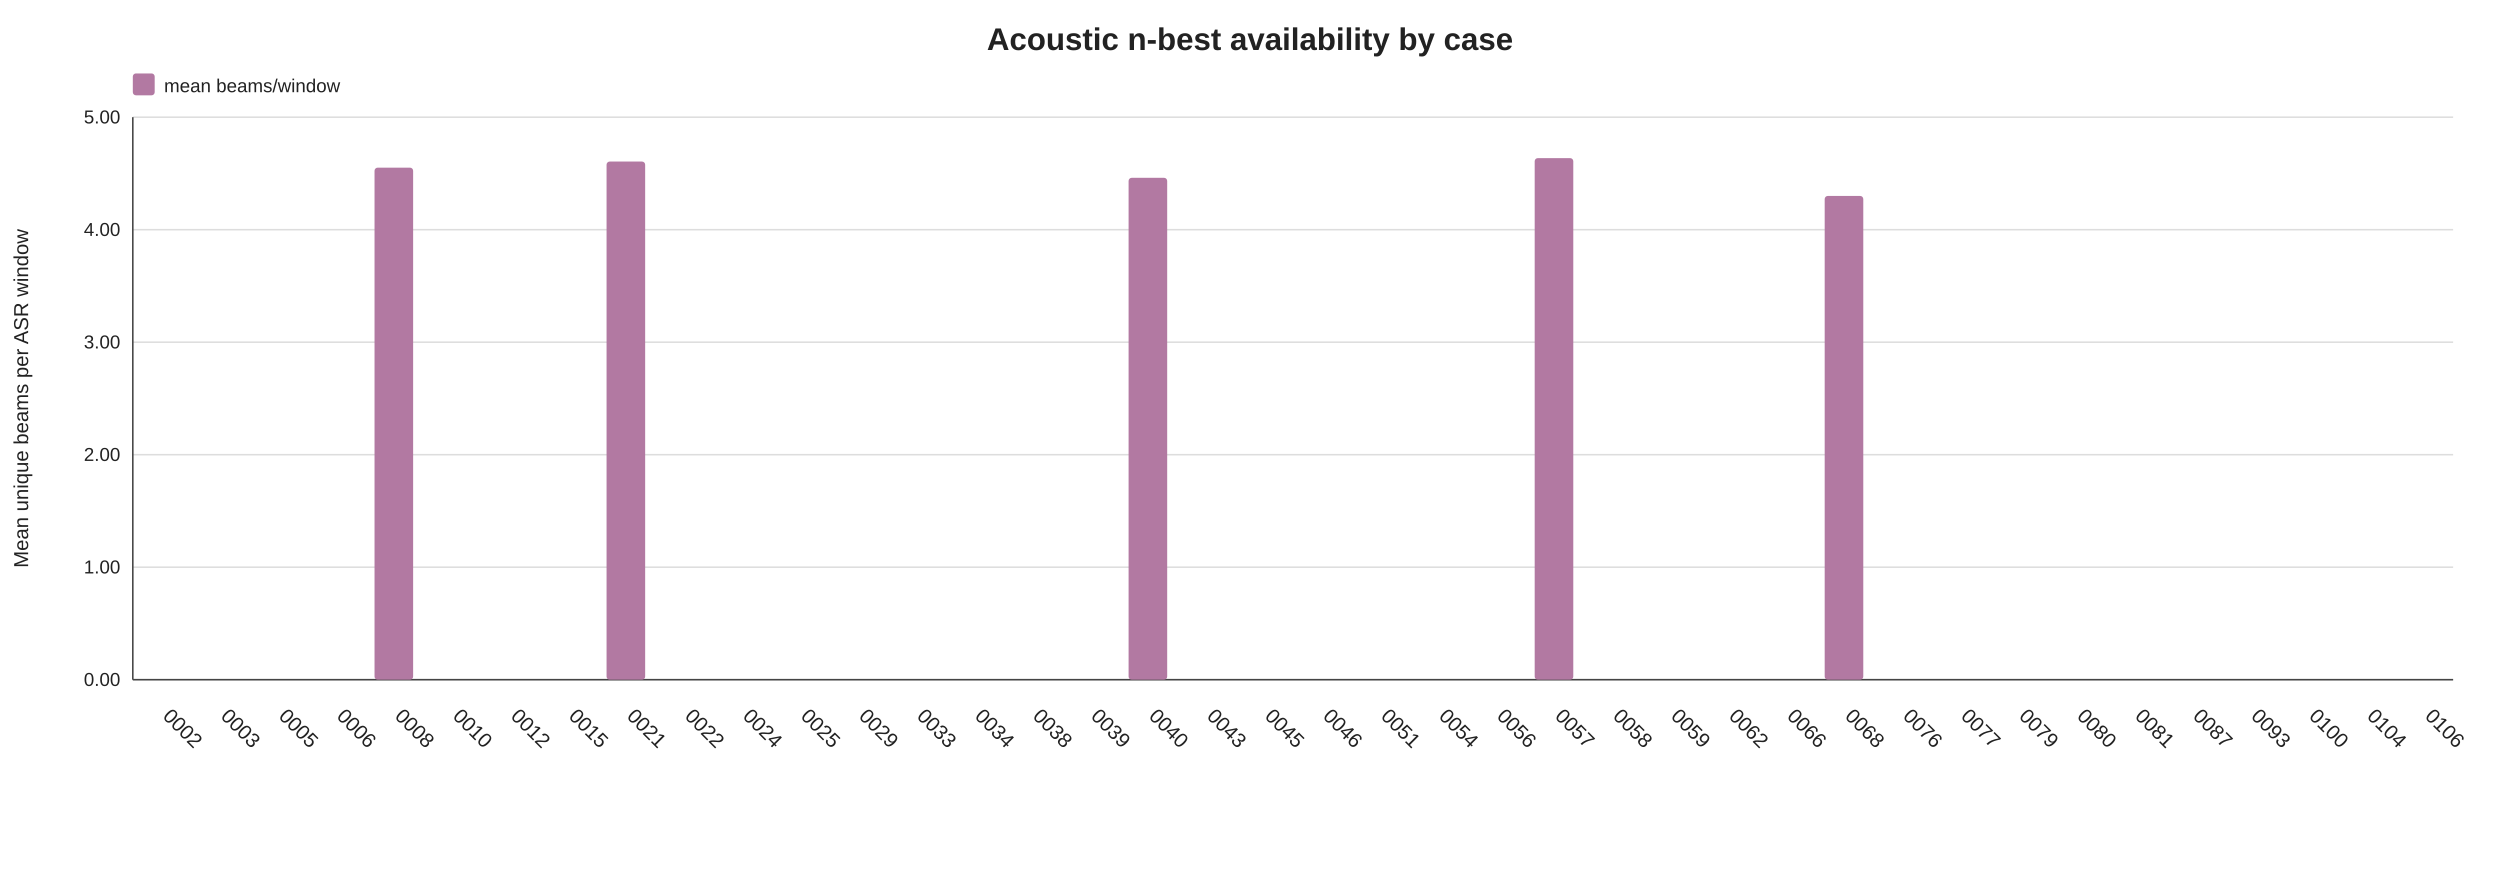
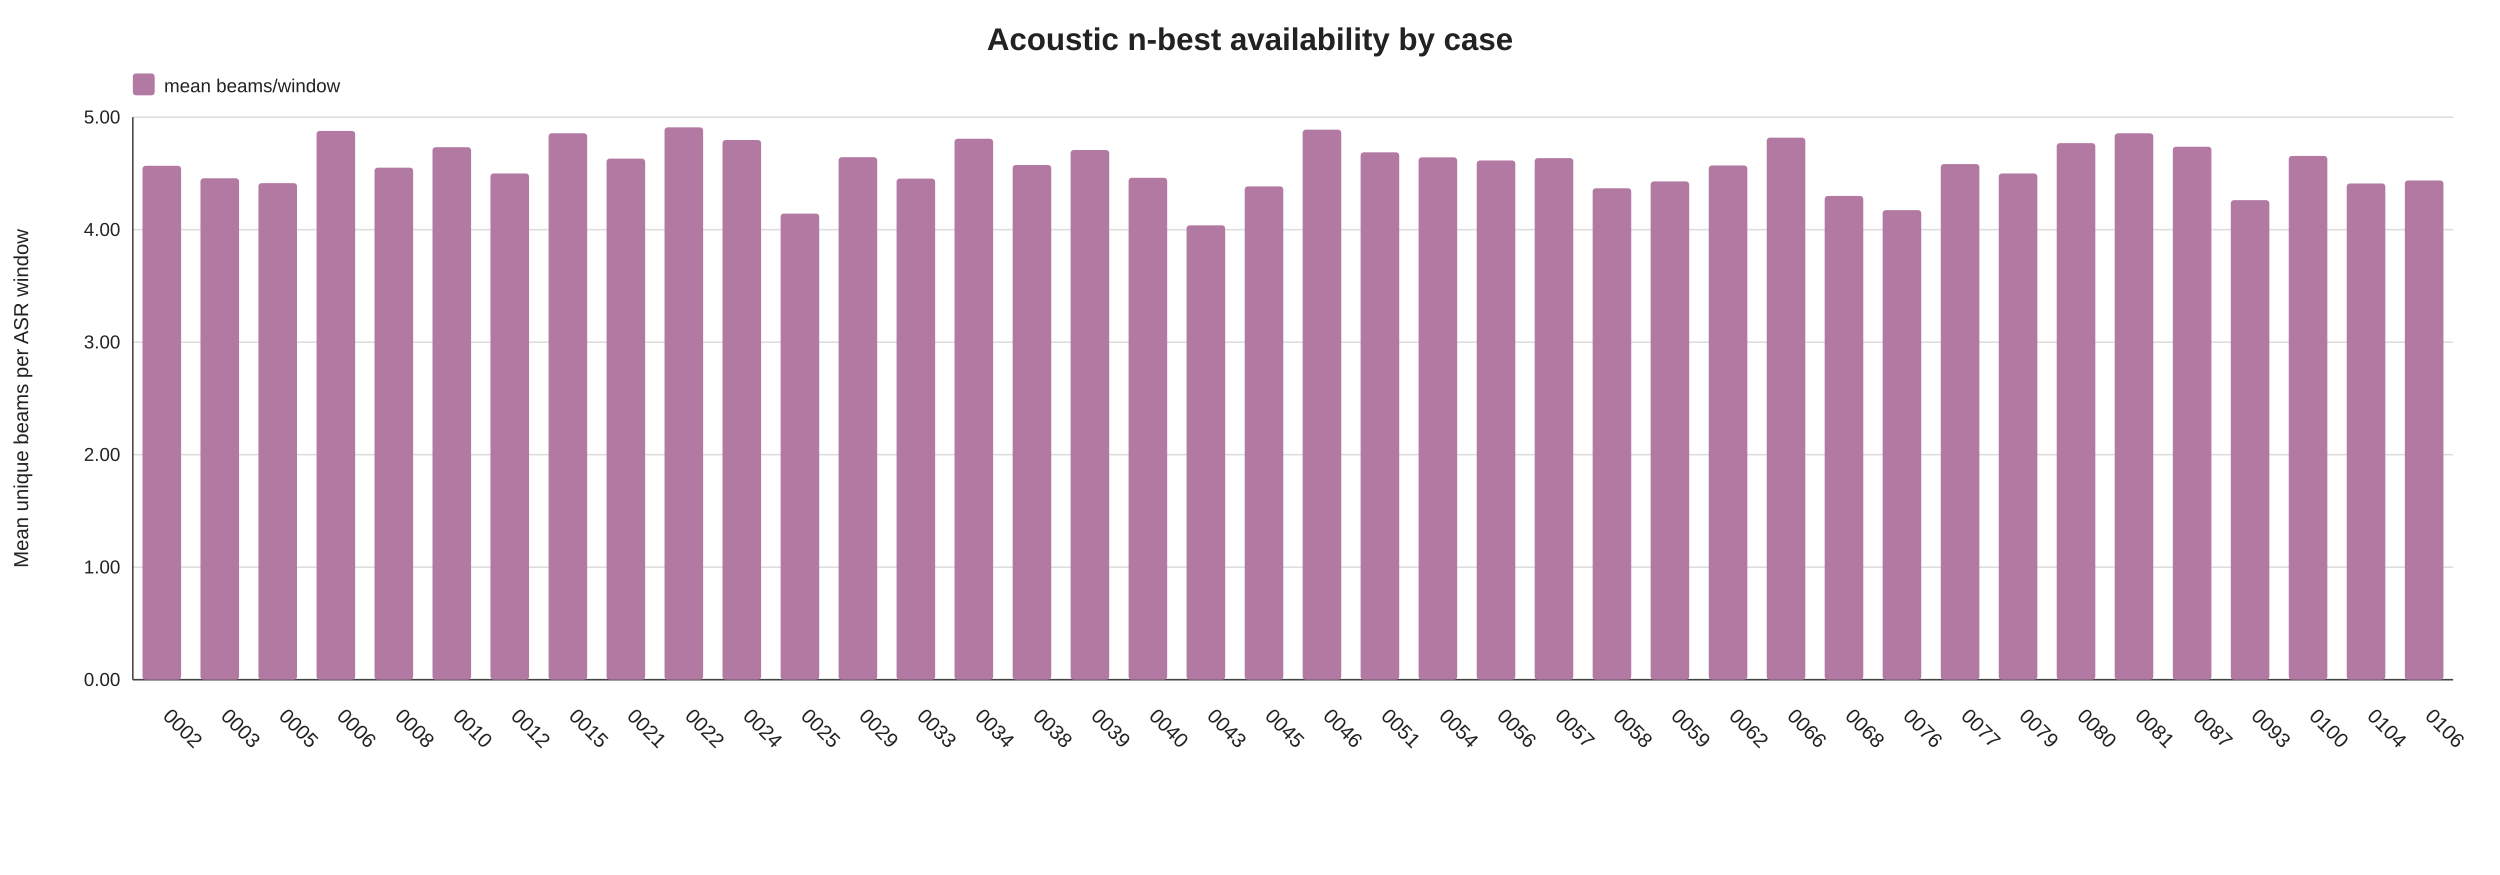
<svg xmlns="http://www.w3.org/2000/svg" width="1600" height="560" viewBox="0 0 1600 560">
  <rect width="100%" height="100%" fill="#ffffff" />
  <style>text{font-family:Arial,"Microsoft YaHei",sans-serif;fill:#222}.axis{stroke:#444;stroke-width:1}.grid{stroke:#ddd;stroke-width:1}.small{font-size:12px}.label{font-size:13px}.title{font-size:20px;font-weight:600}</style>
  <text x="800.0" y="32" text-anchor="middle" class="title">Acoustic n-best availability by case</text>
  <text x="18" y="255.0" text-anchor="middle" transform="rotate(-90 18 255.0)" class="label">Mean unique beams per ASR window</text>
  <line x1="85" y1="435.0" x2="1570" y2="435.0" class="grid" />
  <text x="77" y="439.0" text-anchor="end" class="small">0.00</text>
  <line x1="85" y1="363.0" x2="1570" y2="363.0" class="grid" />
  <text x="77" y="367.0" text-anchor="end" class="small">1.00</text>
  <line x1="85" y1="291.0" x2="1570" y2="291.0" class="grid" />
  <text x="77" y="295.0" text-anchor="end" class="small">2.00</text>
  <line x1="85" y1="219.0" x2="1570" y2="219.0" class="grid" />
  <text x="77" y="223.0" text-anchor="end" class="small">3.00</text>
  <line x1="85" y1="147.0" x2="1570" y2="147.0" class="grid" />
  <text x="77" y="151.0" text-anchor="end" class="small">4.00</text>
  <line x1="85" y1="75.0" x2="1570" y2="75.0" class="grid" />
  <text x="77" y="79.0" text-anchor="end" class="small">5.00</text>
  <line x1="85" y1="75" x2="85" y2="435" class="axis" />
  <line x1="85" y1="435" x2="1570" y2="435" class="axis" />
-   <rect x="91.2" y="435.0" width="24.7" height="0.0" fill="#B279A2" rx="2" />
+   <rect x="91.2" y="106.1" width="24.7" height="328.9" fill="#B279A2" rx="2" />
  <text x="103.6" y="459.0" text-anchor="start" transform="rotate(45 103.6 459.0)" class="label">0002</text>
-   <rect x="128.3" y="435.0" width="24.7" height="0.0" fill="#B279A2" rx="2" />
+   <rect x="128.3" y="114.1" width="24.7" height="320.9" fill="#B279A2" rx="2" />
  <text x="140.7" y="459.0" text-anchor="start" transform="rotate(45 140.7 459.0)" class="label">0003</text>
-   <rect x="165.4" y="435.0" width="24.7" height="0.0" fill="#B279A2" rx="2" />
+   <rect x="165.4" y="117.2" width="24.7" height="317.8" fill="#B279A2" rx="2" />
  <text x="177.8" y="459.0" text-anchor="start" transform="rotate(45 177.8 459.0)" class="label">0005</text>
-   <rect x="202.6" y="435.0" width="24.7" height="0.0" fill="#B279A2" rx="2" />
+   <rect x="202.6" y="83.8" width="24.7" height="351.2" fill="#B279A2" rx="2" />
  <text x="214.9" y="459.0" text-anchor="start" transform="rotate(45 214.9 459.0)" class="label">0006</text>
  <rect x="239.7" y="107.3" width="24.7" height="327.7" fill="#B279A2" rx="2" />
  <text x="252.1" y="459.0" text-anchor="start" transform="rotate(45 252.1 459.0)" class="label">0008</text>
-   <rect x="276.8" y="435.0" width="24.7" height="0.0" fill="#B279A2" rx="2" />
+   <rect x="276.8" y="94.2" width="24.7" height="340.8" fill="#B279A2" rx="2" />
  <text x="289.2" y="459.0" text-anchor="start" transform="rotate(45 289.2 459.0)" class="label">0010</text>
-   <rect x="313.9" y="435.0" width="24.7" height="0.0" fill="#B279A2" rx="2" />
+   <rect x="313.9" y="111.0" width="24.7" height="324.0" fill="#B279A2" rx="2" />
  <text x="326.3" y="459.0" text-anchor="start" transform="rotate(45 326.3 459.0)" class="label">0012</text>
-   <rect x="351.1" y="435.0" width="24.7" height="0.0" fill="#B279A2" rx="2" />
+   <rect x="351.1" y="85.3" width="24.7" height="349.7" fill="#B279A2" rx="2" />
  <text x="363.4" y="459.0" text-anchor="start" transform="rotate(45 363.4 459.0)" class="label">0015</text>
-   <rect x="388.2" y="103.4" width="24.7" height="331.6" fill="#B279A2" rx="2" />
+   <rect x="388.2" y="101.5" width="24.7" height="333.5" fill="#B279A2" rx="2" />
  <text x="400.6" y="459.0" text-anchor="start" transform="rotate(45 400.6 459.0)" class="label">0021</text>
-   <rect x="425.3" y="435.0" width="24.7" height="0.0" fill="#B279A2" rx="2" />
+   <rect x="425.3" y="81.5" width="24.7" height="353.5" fill="#B279A2" rx="2" />
  <text x="437.7" y="459.0" text-anchor="start" transform="rotate(45 437.7 459.0)" class="label">0022</text>
-   <rect x="462.4" y="435.0" width="24.7" height="0.0" fill="#B279A2" rx="2" />
+   <rect x="462.4" y="89.6" width="24.7" height="345.4" fill="#B279A2" rx="2" />
  <text x="474.8" y="459.0" text-anchor="start" transform="rotate(45 474.8 459.0)" class="label">0024</text>
-   <rect x="499.6" y="435.0" width="24.7" height="0.0" fill="#B279A2" rx="2" />
+   <rect x="499.6" y="136.7" width="24.7" height="298.3" fill="#B279A2" rx="2" />
  <text x="511.9" y="459.0" text-anchor="start" transform="rotate(45 511.9 459.0)" class="label">0025</text>
-   <rect x="536.7" y="435.0" width="24.7" height="0.0" fill="#B279A2" rx="2" />
+   <rect x="536.7" y="100.6" width="24.7" height="334.4" fill="#B279A2" rx="2" />
  <text x="549.1" y="459.0" text-anchor="start" transform="rotate(45 549.1 459.0)" class="label">0029</text>
-   <rect x="573.8" y="435.0" width="24.7" height="0.0" fill="#B279A2" rx="2" />
+   <rect x="573.8" y="114.3" width="24.7" height="320.7" fill="#B279A2" rx="2" />
  <text x="586.2" y="459.0" text-anchor="start" transform="rotate(45 586.2 459.0)" class="label">0033</text>
-   <rect x="610.9" y="435.0" width="24.7" height="0.0" fill="#B279A2" rx="2" />
+   <rect x="610.9" y="88.8" width="24.7" height="346.2" fill="#B279A2" rx="2" />
  <text x="623.3" y="459.0" text-anchor="start" transform="rotate(45 623.3 459.0)" class="label">0034</text>
-   <rect x="648.1" y="435.0" width="24.7" height="0.0" fill="#B279A2" rx="2" />
+   <rect x="648.1" y="105.6" width="24.7" height="329.4" fill="#B279A2" rx="2" />
  <text x="660.4" y="459.0" text-anchor="start" transform="rotate(45 660.4 459.0)" class="label">0038</text>
-   <rect x="685.2" y="435.0" width="24.7" height="0.0" fill="#B279A2" rx="2" />
+   <rect x="685.2" y="96.0" width="24.7" height="339.0" fill="#B279A2" rx="2" />
  <text x="697.6" y="459.0" text-anchor="start" transform="rotate(45 697.6 459.0)" class="label">0039</text>
  <rect x="722.3" y="113.8" width="24.7" height="321.2" fill="#B279A2" rx="2" />
  <text x="734.7" y="459.0" text-anchor="start" transform="rotate(45 734.7 459.0)" class="label">0040</text>
-   <rect x="759.4" y="435.0" width="24.7" height="0.0" fill="#B279A2" rx="2" />
+   <rect x="759.4" y="144.2" width="24.7" height="290.8" fill="#B279A2" rx="2" />
  <text x="771.8" y="459.0" text-anchor="start" transform="rotate(45 771.8 459.0)" class="label">0043</text>
-   <rect x="796.6" y="435.0" width="24.7" height="0.0" fill="#B279A2" rx="2" />
+   <rect x="796.6" y="119.3" width="24.7" height="315.7" fill="#B279A2" rx="2" />
  <text x="808.9" y="459.0" text-anchor="start" transform="rotate(45 808.9 459.0)" class="label">0045</text>
-   <rect x="833.7" y="435.0" width="24.7" height="0.0" fill="#B279A2" rx="2" />
+   <rect x="833.7" y="83.0" width="24.7" height="352.0" fill="#B279A2" rx="2" />
  <text x="846.1" y="459.0" text-anchor="start" transform="rotate(45 846.1 459.0)" class="label">0046</text>
-   <rect x="870.8" y="435.0" width="24.7" height="0.0" fill="#B279A2" rx="2" />
+   <rect x="870.8" y="97.5" width="24.7" height="337.5" fill="#B279A2" rx="2" />
  <text x="883.2" y="459.0" text-anchor="start" transform="rotate(45 883.2 459.0)" class="label">0051</text>
-   <rect x="907.9" y="435.0" width="24.7" height="0.0" fill="#B279A2" rx="2" />
+   <rect x="907.9" y="100.7" width="24.7" height="334.3" fill="#B279A2" rx="2" />
  <text x="920.3" y="459.0" text-anchor="start" transform="rotate(45 920.3 459.0)" class="label">0054</text>
-   <rect x="945.1" y="435.0" width="24.7" height="0.0" fill="#B279A2" rx="2" />
+   <rect x="945.1" y="102.7" width="24.7" height="332.3" fill="#B279A2" rx="2" />
  <text x="957.4" y="459.0" text-anchor="start" transform="rotate(45 957.4 459.0)" class="label">0056</text>
  <rect x="982.2" y="101.2" width="24.7" height="333.8" fill="#B279A2" rx="2" />
  <text x="994.6" y="459.0" text-anchor="start" transform="rotate(45 994.6 459.0)" class="label">0057</text>
-   <rect x="1019.3" y="435.0" width="24.7" height="0.0" fill="#B279A2" rx="2" />
+   <rect x="1019.3" y="120.5" width="24.7" height="314.5" fill="#B279A2" rx="2" />
  <text x="1031.7" y="459.0" text-anchor="start" transform="rotate(45 1031.7 459.0)" class="label">0058</text>
-   <rect x="1056.4" y="435.0" width="24.7" height="0.0" fill="#B279A2" rx="2" />
+   <rect x="1056.4" y="116.1" width="24.7" height="318.9" fill="#B279A2" rx="2" />
  <text x="1068.8" y="459.0" text-anchor="start" transform="rotate(45 1068.8 459.0)" class="label">0059</text>
-   <rect x="1093.6" y="435.0" width="24.7" height="0.0" fill="#B279A2" rx="2" />
+   <rect x="1093.6" y="105.9" width="24.7" height="329.1" fill="#B279A2" rx="2" />
  <text x="1105.9" y="459.0" text-anchor="start" transform="rotate(45 1105.9 459.0)" class="label">0062</text>
-   <rect x="1130.7" y="435.0" width="24.7" height="0.0" fill="#B279A2" rx="2" />
+   <rect x="1130.7" y="88.1" width="24.7" height="346.9" fill="#B279A2" rx="2" />
  <text x="1143.1" y="459.0" text-anchor="start" transform="rotate(45 1143.1 459.0)" class="label">0066</text>
  <rect x="1167.8" y="125.4" width="24.7" height="309.6" fill="#B279A2" rx="2" />
  <text x="1180.2" y="459.0" text-anchor="start" transform="rotate(45 1180.2 459.0)" class="label">0068</text>
-   <rect x="1204.9" y="435.0" width="24.7" height="0.0" fill="#B279A2" rx="2" />
+   <rect x="1204.9" y="134.5" width="24.7" height="300.5" fill="#B279A2" rx="2" />
  <text x="1217.3" y="459.0" text-anchor="start" transform="rotate(45 1217.3 459.0)" class="label">0076</text>
-   <rect x="1242.1" y="435.0" width="24.7" height="0.0" fill="#B279A2" rx="2" />
+   <rect x="1242.1" y="105.0" width="24.7" height="330.0" fill="#B279A2" rx="2" />
  <text x="1254.4" y="459.0" text-anchor="start" transform="rotate(45 1254.4 459.0)" class="label">0077</text>
-   <rect x="1279.2" y="435.0" width="24.7" height="0.0" fill="#B279A2" rx="2" />
+   <rect x="1279.2" y="111.0" width="24.7" height="324.0" fill="#B279A2" rx="2" />
  <text x="1291.6" y="459.0" text-anchor="start" transform="rotate(45 1291.6 459.0)" class="label">0079</text>
-   <rect x="1316.3" y="435.0" width="24.7" height="0.0" fill="#B279A2" rx="2" />
+   <rect x="1316.3" y="91.6" width="24.7" height="343.4" fill="#B279A2" rx="2" />
  <text x="1328.7" y="459.0" text-anchor="start" transform="rotate(45 1328.7 459.0)" class="label">0080</text>
-   <rect x="1353.4" y="435.0" width="24.7" height="0.0" fill="#B279A2" rx="2" />
+   <rect x="1353.4" y="85.3" width="24.7" height="349.7" fill="#B279A2" rx="2" />
  <text x="1365.8" y="459.0" text-anchor="start" transform="rotate(45 1365.8 459.0)" class="label">0081</text>
-   <rect x="1390.6" y="435.0" width="24.7" height="0.0" fill="#B279A2" rx="2" />
+   <rect x="1390.6" y="93.9" width="24.7" height="341.1" fill="#B279A2" rx="2" />
  <text x="1402.9" y="459.0" text-anchor="start" transform="rotate(45 1402.9 459.0)" class="label">0087</text>
-   <rect x="1427.7" y="435.0" width="24.7" height="0.0" fill="#B279A2" rx="2" />
+   <rect x="1427.7" y="128.1" width="24.7" height="306.9" fill="#B279A2" rx="2" />
  <text x="1440.1" y="459.0" text-anchor="start" transform="rotate(45 1440.1 459.0)" class="label">0093</text>
-   <rect x="1464.8" y="435.0" width="24.7" height="0.0" fill="#B279A2" rx="2" />
+   <rect x="1464.8" y="99.8" width="24.7" height="335.2" fill="#B279A2" rx="2" />
  <text x="1477.2" y="459.0" text-anchor="start" transform="rotate(45 1477.2 459.0)" class="label">0100</text>
-   <rect x="1501.9" y="435.0" width="24.7" height="0.0" fill="#B279A2" rx="2" />
+   <rect x="1501.9" y="117.4" width="24.7" height="317.6" fill="#B279A2" rx="2" />
  <text x="1514.3" y="459.0" text-anchor="start" transform="rotate(45 1514.3 459.0)" class="label">0104</text>
-   <rect x="1539.1" y="435.0" width="24.7" height="0.0" fill="#B279A2" rx="2" />
+   <rect x="1539.1" y="115.5" width="24.7" height="319.5" fill="#B279A2" rx="2" />
  <text x="1551.4" y="459.0" text-anchor="start" transform="rotate(45 1551.4 459.0)" class="label">0106</text>
  <rect x="85" y="47" width="14" height="14" fill="#B279A2" rx="2" />
  <text x="105" y="59" class="small">mean beams/window</text>
</svg>
